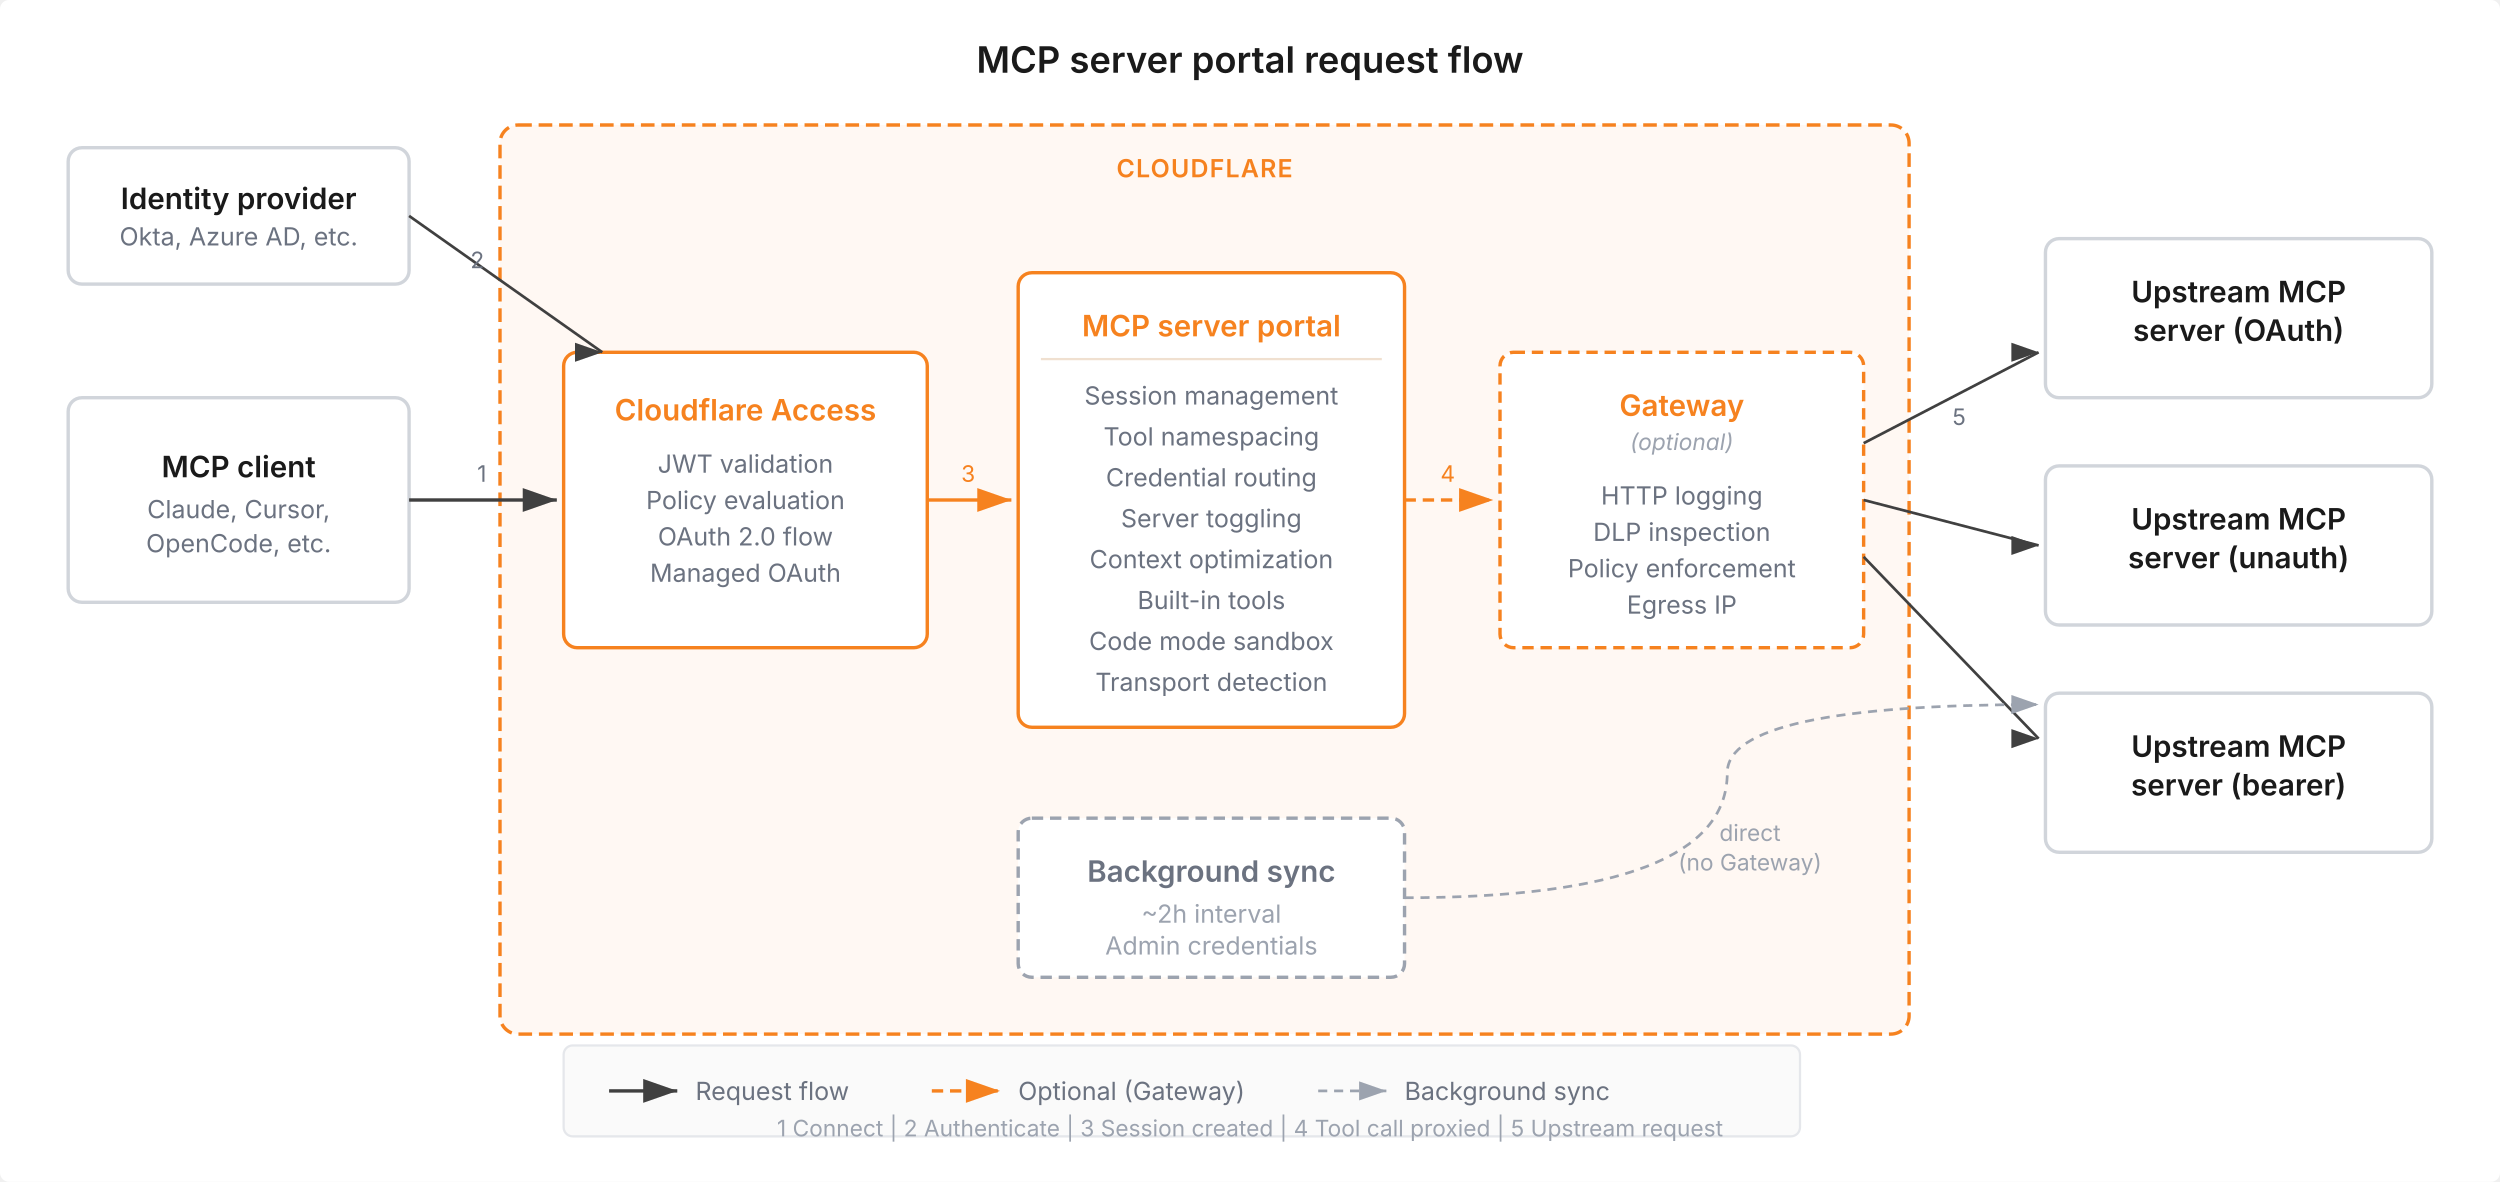
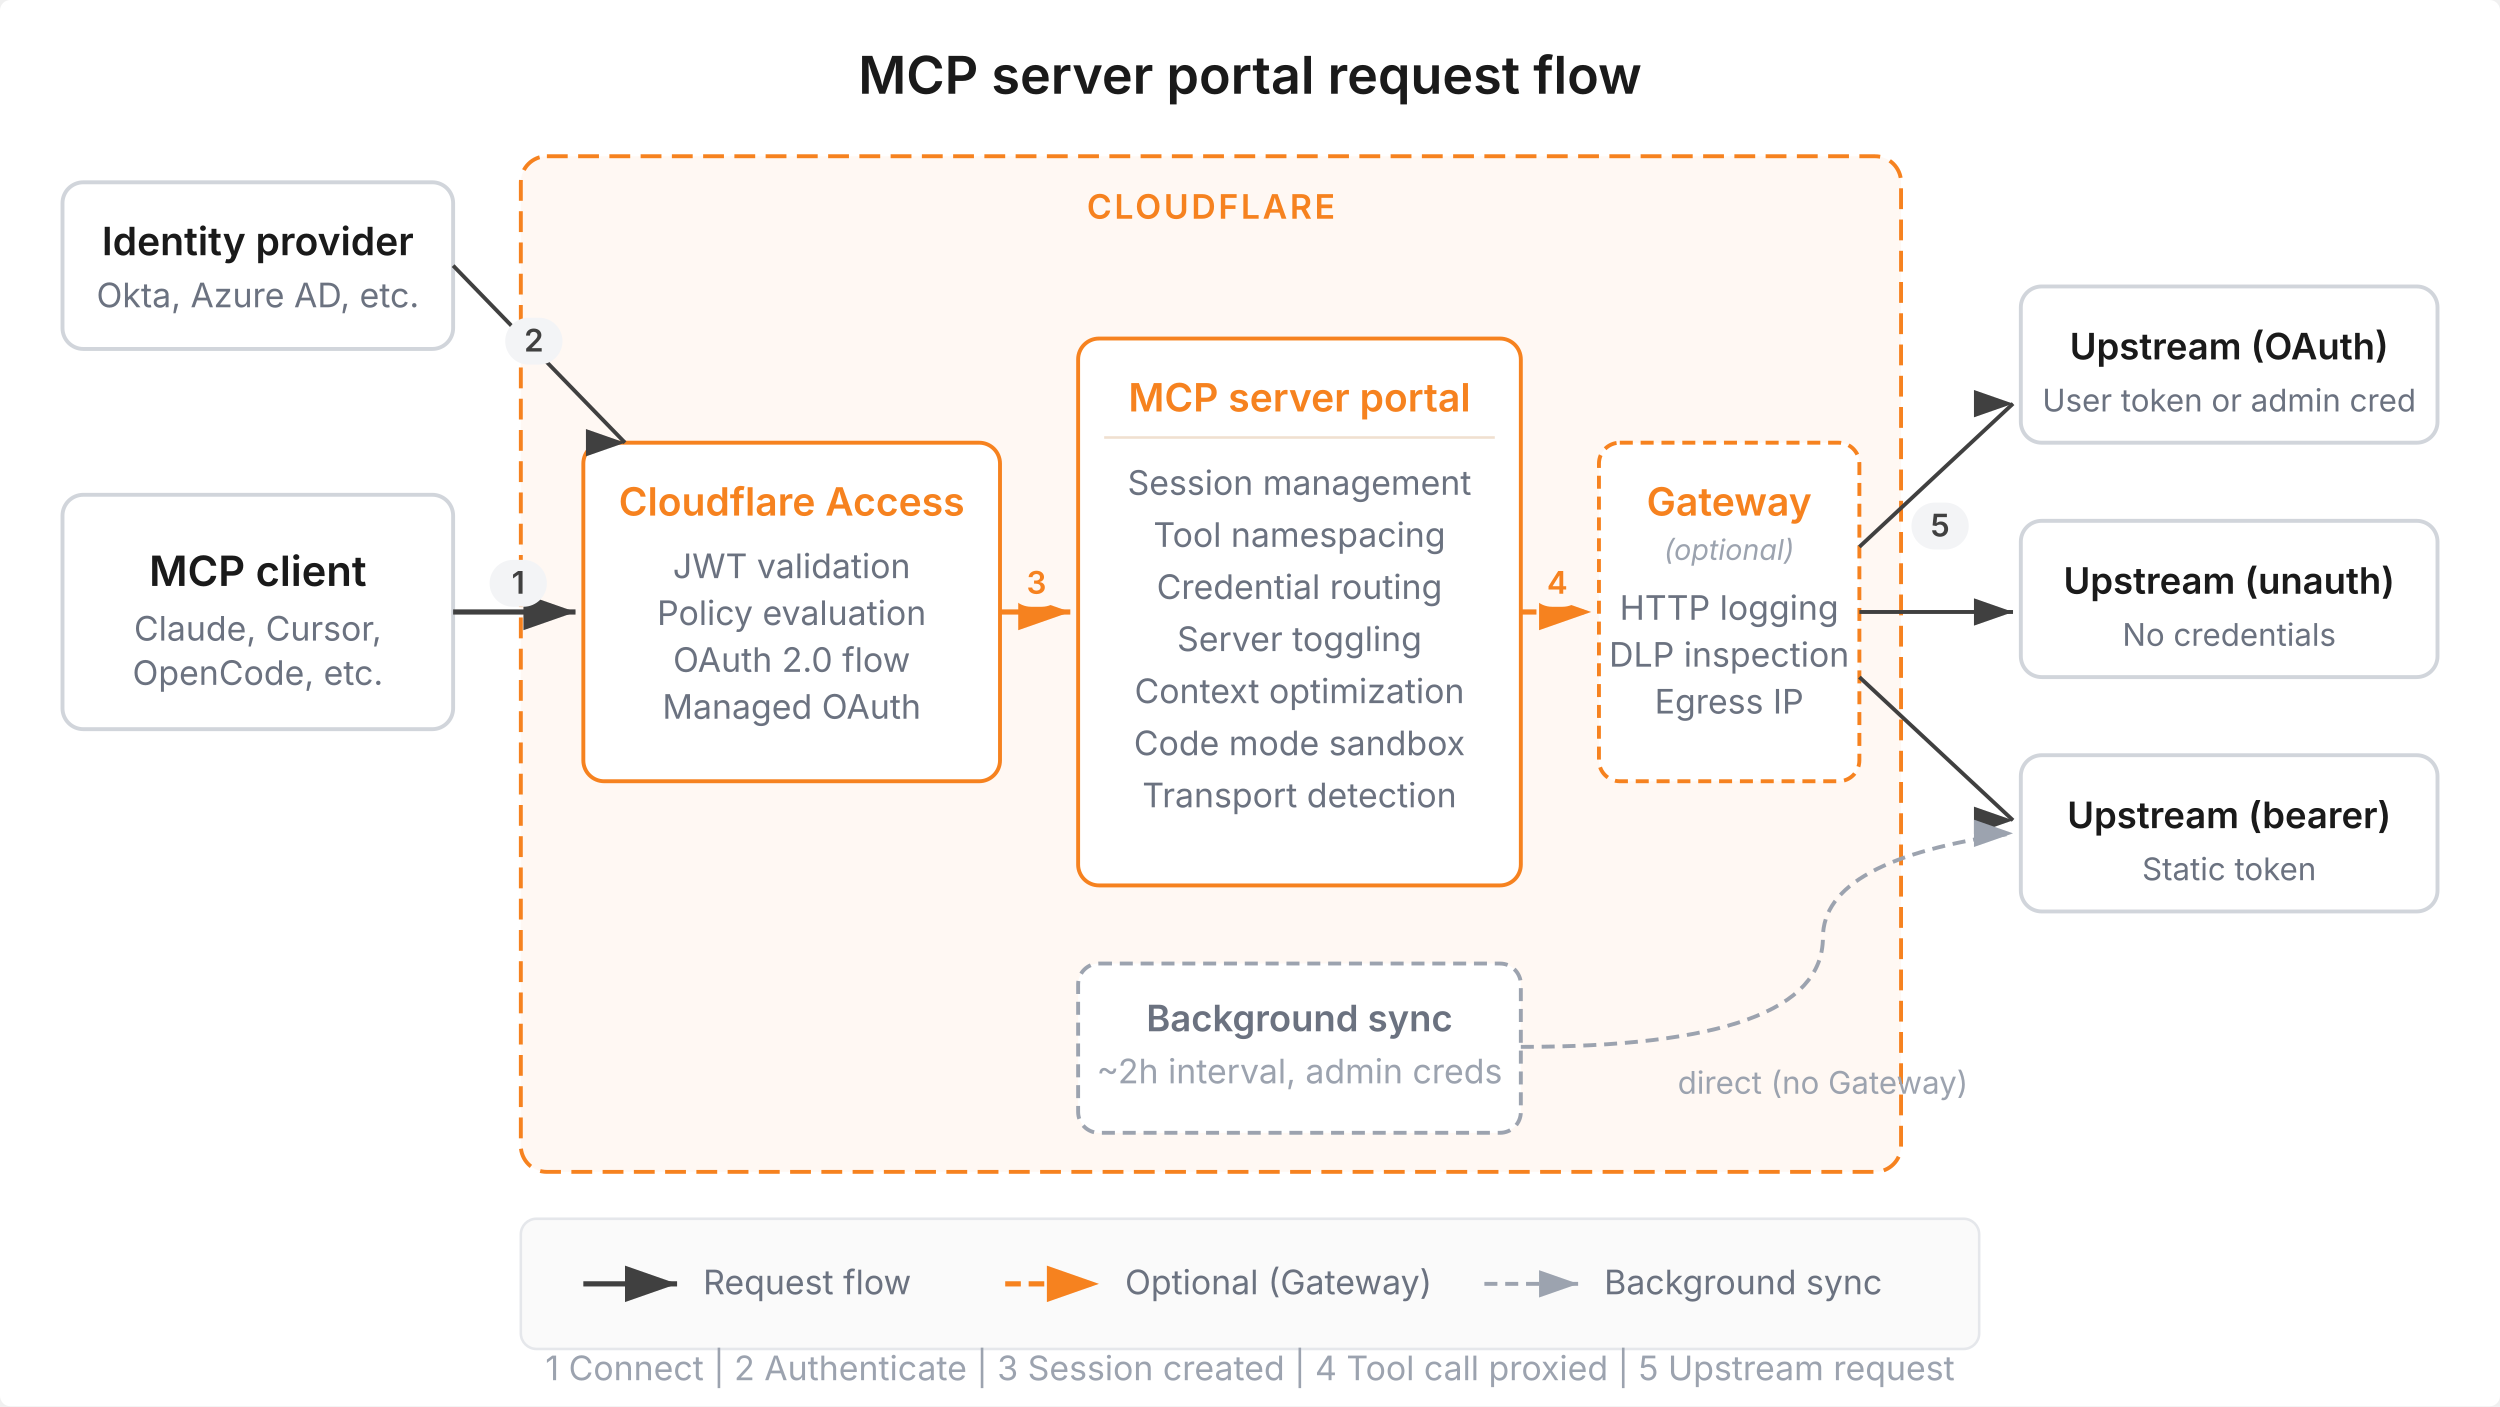
- <svg xmlns="http://www.w3.org/2000/svg" viewBox="0 0 1100 520" font-family="Inter, -apple-system, BlinkMacSystemFont, 'Segoe UI', sans-serif" font-size="13">
+ <svg xmlns="http://www.w3.org/2000/svg" viewBox="0 0 960 540" width="960" height="540" font-family="Inter, -apple-system, BlinkMacSystemFont, 'Segoe UI', sans-serif">
  <defs>
    <marker id="arrow" viewBox="0 0 10 7" refX="10" refY="3.5" markerWidth="10" markerHeight="7" orient="auto-start-auto">
      <path d="M 0 0 L 10 3.5 L 0 7 z" fill="#404040" />
    </marker>
    <marker id="arrow-orange" viewBox="0 0 10 7" refX="10" refY="3.5" markerWidth="10" markerHeight="7" orient="auto-start-auto">
      <path d="M 0 0 L 10 3.5 L 0 7 z" fill="#f6821f" />
    </marker>
    <marker id="arrow-gray" viewBox="0 0 10 7" refX="10" refY="3.5" markerWidth="10" markerHeight="7" orient="auto-start-auto">
      <path d="M 0 0 L 10 3.5 L 0 7 z" fill="#9ca3af" />
    </marker>
  </defs>
-   <rect width="1100" height="520" fill="white" rx="4" />
-   <text x="550" y="32" text-anchor="middle" font-size="16" font-weight="600" fill="#1a1a1a">MCP server portal request flow</text>
-   <rect x="220" y="55" width="620" height="400" rx="8" fill="#fff8f3" stroke="#f6821f" stroke-width="1.5" stroke-dasharray="6,3" />
-   <text x="530" y="78" text-anchor="middle" font-size="11" fill="#f6821f" font-weight="600" letter-spacing="0.5">CLOUDFLARE</text>
-   <rect x="30" y="175" width="150" height="90" rx="6" fill="white" stroke="#d1d5db" stroke-width="1.5" />
-   <text x="105" y="210" text-anchor="middle" font-weight="600" fill="#1a1a1a">MCP client</text>
-   <text x="105" y="228" text-anchor="middle" font-size="11" fill="#6b7280">Claude, Cursor,</text>
-   <text x="105" y="243" text-anchor="middle" font-size="11" fill="#6b7280">OpenCode, etc.</text>
-   <rect x="30" y="65" width="150" height="60" rx="6" fill="white" stroke="#d1d5db" stroke-width="1.5" />
-   <text x="105" y="92" text-anchor="middle" font-weight="600" fill="#1a1a1a">Identity provider</text>
-   <text x="105" y="108" text-anchor="middle" font-size="11" fill="#6b7280">Okta, Azure AD, etc.</text>
-   <rect x="900" y="105" width="170" height="70" rx="6" fill="white" stroke="#d1d5db" stroke-width="1.5" />
-   <text x="985" y="133" text-anchor="middle" font-weight="600" fill="#1a1a1a">Upstream MCP</text>
-   <text x="985" y="150" text-anchor="middle" font-weight="600" fill="#1a1a1a">server (OAuth)</text>
-   <rect x="900" y="205" width="170" height="70" rx="6" fill="white" stroke="#d1d5db" stroke-width="1.5" />
-   <text x="985" y="233" text-anchor="middle" font-weight="600" fill="#1a1a1a">Upstream MCP</text>
-   <text x="985" y="250" text-anchor="middle" font-weight="600" fill="#1a1a1a">server (unauth)</text>
-   <rect x="900" y="305" width="170" height="70" rx="6" fill="white" stroke="#d1d5db" stroke-width="1.5" />
-   <text x="985" y="333" text-anchor="middle" font-weight="600" fill="#1a1a1a">Upstream MCP</text>
-   <text x="985" y="350" text-anchor="middle" font-weight="600" fill="#1a1a1a">server (bearer)</text>
-   <rect x="248" y="155" width="160" height="130" rx="6" fill="white" stroke="#f6821f" stroke-width="1.5" />
-   <text x="328" y="185" text-anchor="middle" font-weight="600" fill="#f6821f">Cloudflare Access</text>
-   <text x="328" y="208" text-anchor="middle" font-size="11" fill="#6b7280">JWT validation</text>
-   <text x="328" y="224" text-anchor="middle" font-size="11" fill="#6b7280">Policy evaluation</text>
-   <text x="328" y="240" text-anchor="middle" font-size="11" fill="#6b7280">OAuth 2.0 flow</text>
-   <text x="328" y="256" text-anchor="middle" font-size="11" fill="#6b7280">Managed OAuth</text>
-   <rect x="448" y="120" width="170" height="200" rx="6" fill="white" stroke="#f6821f" stroke-width="1.5" />
-   <text x="533" y="148" text-anchor="middle" font-weight="600" fill="#f6821f">MCP server portal</text>
-   <line x1="458" y1="158" x2="608" y2="158" stroke="#f0e0d0" stroke-width="1" />
-   <text x="533" y="178" text-anchor="middle" font-size="11" fill="#6b7280">Session management</text>
-   <text x="533" y="196" text-anchor="middle" font-size="11" fill="#6b7280">Tool namespacing</text>
-   <text x="533" y="214" text-anchor="middle" font-size="11" fill="#6b7280">Credential routing</text>
-   <text x="533" y="232" text-anchor="middle" font-size="11" fill="#6b7280">Server toggling</text>
-   <text x="533" y="250" text-anchor="middle" font-size="11" fill="#6b7280">Context optimization</text>
-   <text x="533" y="268" text-anchor="middle" font-size="11" fill="#6b7280">Built-in tools</text>
-   <text x="533" y="286" text-anchor="middle" font-size="11" fill="#6b7280">Code mode sandbox</text>
-   <text x="533" y="304" text-anchor="middle" font-size="11" fill="#6b7280">Transport detection</text>
-   <rect x="660" y="155" width="160" height="130" rx="6" fill="white" stroke="#f6821f" stroke-width="1.5" stroke-dasharray="5,3" />
-   <text x="740" y="183" text-anchor="middle" font-weight="600" fill="#f6821f">Gateway</text>
-   <text x="740" y="198" text-anchor="middle" font-size="10" fill="#9ca3af" font-style="italic">(optional)</text>
-   <text x="740" y="222" text-anchor="middle" font-size="11" fill="#6b7280">HTTP logging</text>
-   <text x="740" y="238" text-anchor="middle" font-size="11" fill="#6b7280">DLP inspection</text>
-   <text x="740" y="254" text-anchor="middle" font-size="11" fill="#6b7280">Policy enforcement</text>
-   <text x="740" y="270" text-anchor="middle" font-size="11" fill="#6b7280">Egress IP</text>
-   <rect x="448" y="360" width="170" height="70" rx="6" fill="white" stroke="#9ca3af" stroke-width="1.5" stroke-dasharray="5,3" />
-   <text x="533" y="388" text-anchor="middle" font-weight="600" fill="#6b7280">Background sync</text>
-   <text x="533" y="406" text-anchor="middle" font-size="11" fill="#9ca3af">~2h interval</text>
-   <text x="533" y="420" text-anchor="middle" font-size="11" fill="#9ca3af">Admin credentials</text>
-   <line x1="180" y1="220" x2="245" y2="220" stroke="#404040" stroke-width="1.5" marker-end="url(#arrow)" />
-   <text x="212" y="212" text-anchor="middle" font-size="10" fill="#6b7280">1</text>
-   <line x1="180" y1="95" x2="265" y2="155" stroke="#404040" stroke-width="1.2" marker-end="url(#arrow)" />
-   <text x="210" y="118" text-anchor="middle" font-size="10" fill="#6b7280">2</text>
-   <line x1="408" y1="220" x2="445" y2="220" stroke="#f6821f" stroke-width="1.5" marker-end="url(#arrow-orange)" />
-   <text x="426" y="212" text-anchor="middle" font-size="10" fill="#f6821f">3</text>
-   <line x1="618" y1="220" x2="657" y2="220" stroke="#f6821f" stroke-width="1.5" marker-end="url(#arrow-orange)" stroke-dasharray="5,3" />
-   <text x="637" y="212" text-anchor="middle" font-size="10" fill="#f6821f">4</text>
-   <line x1="820" y1="195" x2="897" y2="155" stroke="#404040" stroke-width="1.2" marker-end="url(#arrow)" />
-   <line x1="820" y1="220" x2="897" y2="240" stroke="#404040" stroke-width="1.2" marker-end="url(#arrow)" />
-   <line x1="820" y1="245" x2="897" y2="325" stroke="#404040" stroke-width="1.2" marker-end="url(#arrow)" />
-   <text x="862" y="187" text-anchor="middle" font-size="10" fill="#6b7280">5</text>
-   <path d="M 618 395 Q 760 395 760 340 Q 760 310 897 310" stroke="#9ca3af" stroke-width="1.2" fill="none" marker-end="url(#arrow-gray)" stroke-dasharray="4,3" />
-   <text x="770" y="370" text-anchor="middle" font-size="10" fill="#9ca3af">direct</text>
-   <text x="770" y="383" text-anchor="middle" font-size="10" fill="#9ca3af">(no Gateway)</text>
-   <rect x="248" y="460" width="544" height="40" rx="4" fill="#fafafa" stroke="#e5e7eb" stroke-width="1" />
-   <line x1="268" y1="480" x2="298" y2="480" stroke="#404040" stroke-width="1.5" marker-end="url(#arrow)" />
-   <text x="306" y="484" font-size="11" fill="#6b7280">Request flow</text>
-   <line x1="410" y1="480" x2="440" y2="480" stroke="#f6821f" stroke-width="1.5" stroke-dasharray="5,3" marker-end="url(#arrow-orange)" />
-   <text x="448" y="484" font-size="11" fill="#6b7280">Optional (Gateway)</text>
-   <line x1="580" y1="480" x2="610" y2="480" stroke="#9ca3af" stroke-width="1.2" stroke-dasharray="4,3" marker-end="url(#arrow-gray)" />
-   <text x="618" y="484" font-size="11" fill="#6b7280">Background sync</text>
-   <text x="550" y="500" text-anchor="middle" font-size="10" fill="#9ca3af">1 Connect  |  2 Authenticate  |  3 Session created  |  4 Tool call proxied  |  5 Upstream request</text>
+   <rect width="960" height="540" fill="white" rx="4" />
+   <text x="480" y="36" text-anchor="middle" font-size="20" font-weight="600" fill="#1a1a1a">MCP server portal request flow</text>
+   <rect x="200" y="60" width="530" height="390" rx="10" fill="#fff8f3" stroke="#f6821f" stroke-width="1.5" stroke-dasharray="8,4" />
+   <text x="465" y="84" text-anchor="middle" font-size="13" fill="#f6821f" font-weight="600" letter-spacing="1">CLOUDFLARE</text>
+   <rect x="24" y="190" width="150" height="90" rx="8" fill="white" stroke="#d1d5db" stroke-width="1.5" />
+   <text x="99" y="225" text-anchor="middle" font-size="16" font-weight="600" fill="#1a1a1a">MCP client</text>
+   <text x="99" y="246" text-anchor="middle" font-size="13" fill="#6b7280">Claude, Cursor,</text>
+   <text x="99" y="263" text-anchor="middle" font-size="13" fill="#6b7280">OpenCode, etc.</text>
+   <rect x="24" y="70" width="150" height="64" rx="8" fill="white" stroke="#d1d5db" stroke-width="1.5" />
+   <text x="99" y="98" text-anchor="middle" font-size="15" font-weight="600" fill="#1a1a1a">Identity provider</text>
+   <text x="99" y="118" text-anchor="middle" font-size="13" fill="#6b7280">Okta, Azure AD, etc.</text>
+   <rect x="224" y="170" width="160" height="130" rx="8" fill="white" stroke="#f6821f" stroke-width="1.5" />
+   <text x="304" y="198" text-anchor="middle" font-size="15" font-weight="600" fill="#f6821f">Cloudflare Access</text>
+   <text x="304" y="222" text-anchor="middle" font-size="13" fill="#6b7280">JWT validation</text>
+   <text x="304" y="240" text-anchor="middle" font-size="13" fill="#6b7280">Policy evaluation</text>
+   <text x="304" y="258" text-anchor="middle" font-size="13" fill="#6b7280">OAuth 2.0 flow</text>
+   <text x="304" y="276" text-anchor="middle" font-size="13" fill="#6b7280">Managed OAuth</text>
+   <rect x="414" y="130" width="170" height="210" rx="8" fill="white" stroke="#f6821f" stroke-width="1.5" />
+   <text x="499" y="158" text-anchor="middle" font-size="15" font-weight="600" fill="#f6821f">MCP server portal</text>
+   <line x1="424" y1="168" x2="574" y2="168" stroke="#f0e0d0" stroke-width="1" />
+   <text x="499" y="190" text-anchor="middle" font-size="13" fill="#6b7280">Session management</text>
+   <text x="499" y="210" text-anchor="middle" font-size="13" fill="#6b7280">Tool namespacing</text>
+   <text x="499" y="230" text-anchor="middle" font-size="13" fill="#6b7280">Credential routing</text>
+   <text x="499" y="250" text-anchor="middle" font-size="13" fill="#6b7280">Server toggling</text>
+   <text x="499" y="270" text-anchor="middle" font-size="13" fill="#6b7280">Context optimization</text>
+   <text x="499" y="290" text-anchor="middle" font-size="13" fill="#6b7280">Code mode sandbox</text>
+   <text x="499" y="310" text-anchor="middle" font-size="13" fill="#6b7280">Transport detection</text>
+   <rect x="614" y="170" width="100" height="130" rx="8" fill="white" stroke="#f6821f" stroke-width="1.5" stroke-dasharray="5,3" />
+   <text x="664" y="198" text-anchor="middle" font-size="15" font-weight="600" fill="#f6821f">Gateway</text>
+   <text x="664" y="215" text-anchor="middle" font-size="11" fill="#9ca3af" font-style="italic">(optional)</text>
+   <text x="664" y="238" text-anchor="middle" font-size="13" fill="#6b7280">HTTP logging</text>
+   <text x="664" y="256" text-anchor="middle" font-size="13" fill="#6b7280">DLP inspection</text>
+   <text x="664" y="274" text-anchor="middle" font-size="13" fill="#6b7280">Egress IP</text>
+   <rect x="776" y="110" width="160" height="60" rx="8" fill="white" stroke="#d1d5db" stroke-width="1.5" />
+   <text x="856" y="138" text-anchor="middle" font-size="14" font-weight="600" fill="#1a1a1a">Upstream (OAuth)</text>
+   <text x="856" y="158" text-anchor="middle" font-size="12" fill="#6b7280">User token or admin cred</text>
+   <rect x="776" y="200" width="160" height="60" rx="8" fill="white" stroke="#d1d5db" stroke-width="1.5" />
+   <text x="856" y="228" text-anchor="middle" font-size="14" font-weight="600" fill="#1a1a1a">Upstream (unauth)</text>
+   <text x="856" y="248" text-anchor="middle" font-size="12" fill="#6b7280">No credentials</text>
+   <rect x="776" y="290" width="160" height="60" rx="8" fill="white" stroke="#d1d5db" stroke-width="1.5" />
+   <text x="856" y="318" text-anchor="middle" font-size="14" font-weight="600" fill="#1a1a1a">Upstream (bearer)</text>
+   <text x="856" y="338" text-anchor="middle" font-size="12" fill="#6b7280">Static token</text>
+   <rect x="414" y="370" width="170" height="65" rx="8" fill="white" stroke="#9ca3af" stroke-width="1.5" stroke-dasharray="5,3" />
+   <text x="499" y="396" text-anchor="middle" font-size="14" font-weight="600" fill="#6b7280">Background sync</text>
+   <text x="499" y="416" text-anchor="middle" font-size="13" fill="#9ca3af">~2h interval, admin creds</text>
+   <line x1="174" y1="235" x2="221" y2="235" stroke="#404040" stroke-width="2" marker-end="url(#arrow)" />
+   <rect x="188" y="215" width="22" height="18" rx="9" fill="#f3f4f6" />
+   <text x="199" y="228" text-anchor="middle" font-size="12" font-weight="600" fill="#404040">1</text>
+   <line x1="174" y1="102" x2="240" y2="170" stroke="#404040" stroke-width="1.5" marker-end="url(#arrow)" />
+   <rect x="194" y="122" width="22" height="18" rx="9" fill="#f3f4f6" />
+   <text x="205" y="135" text-anchor="middle" font-size="12" font-weight="600" fill="#404040">2</text>
+   <line x1="384" y1="235" x2="411" y2="235" stroke="#f6821f" stroke-width="2" marker-end="url(#arrow-orange)" />
+   <rect x="387" y="215" width="22" height="18" rx="9" fill="#fff8f3" />
+   <text x="398" y="228" text-anchor="middle" font-size="12" font-weight="600" fill="#f6821f">3</text>
+   <line x1="584" y1="235" x2="611" y2="235" stroke="#f6821f" stroke-width="2" marker-end="url(#arrow-orange)" stroke-dasharray="6,3" />
+   <rect x="587" y="215" width="22" height="18" rx="9" fill="#fff8f3" />
+   <text x="598" y="228" text-anchor="middle" font-size="12" font-weight="600" fill="#f6821f">4</text>
+   <line x1="714" y1="210" x2="773" y2="155" stroke="#404040" stroke-width="1.5" marker-end="url(#arrow)" />
+   <line x1="714" y1="235" x2="773" y2="235" stroke="#404040" stroke-width="1.5" marker-end="url(#arrow)" />
+   <line x1="714" y1="260" x2="773" y2="315" stroke="#404040" stroke-width="1.5" marker-end="url(#arrow)" />
+   <rect x="734" y="193" width="22" height="18" rx="9" fill="#f3f4f6" />
+   <text x="745" y="206" text-anchor="middle" font-size="12" font-weight="600" fill="#404040">5</text>
+   <path d="M 584 402 Q 700 402 700 360 Q 700 330 773 320" stroke="#9ca3af" stroke-width="1.5" fill="none" marker-end="url(#arrow-gray)" stroke-dasharray="5,3" />
+   <text x="700" y="420" text-anchor="middle" font-size="12" fill="#9ca3af">direct (no Gateway)</text>
+   <rect x="200" y="468" width="560" height="50" rx="6" fill="#fafafa" stroke="#e5e7eb" stroke-width="1" />
+   <line x1="224" y1="493" x2="260" y2="493" stroke="#404040" stroke-width="2" marker-end="url(#arrow)" />
+   <text x="270" y="497" font-size="13" fill="#6b7280">Request flow</text>
+   <line x1="386" y1="493" x2="422" y2="493" stroke="#f6821f" stroke-width="2" stroke-dasharray="6,3" marker-end="url(#arrow-orange)" />
+   <text x="432" y="497" font-size="13" fill="#6b7280">Optional (Gateway)</text>
+   <line x1="570" y1="493" x2="606" y2="493" stroke="#9ca3af" stroke-width="1.5" stroke-dasharray="5,3" marker-end="url(#arrow-gray)" />
+   <text x="616" y="497" font-size="13" fill="#6b7280">Background sync</text>
+   <text x="480" y="530" text-anchor="middle" font-size="13" fill="#9ca3af">1 Connect  |  2 Authenticate  |  3 Session created  |  4 Tool call proxied  |  5 Upstream request</text>
</svg>
